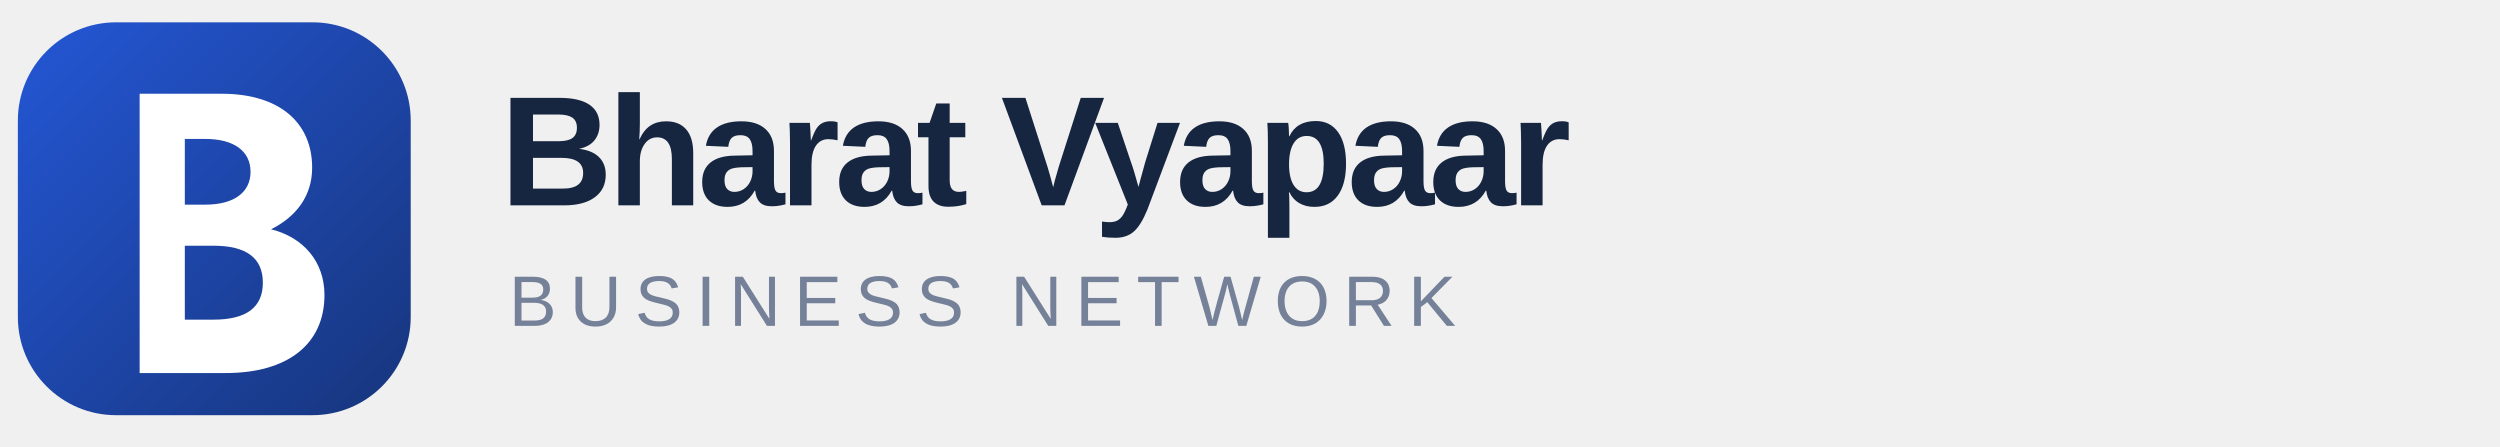
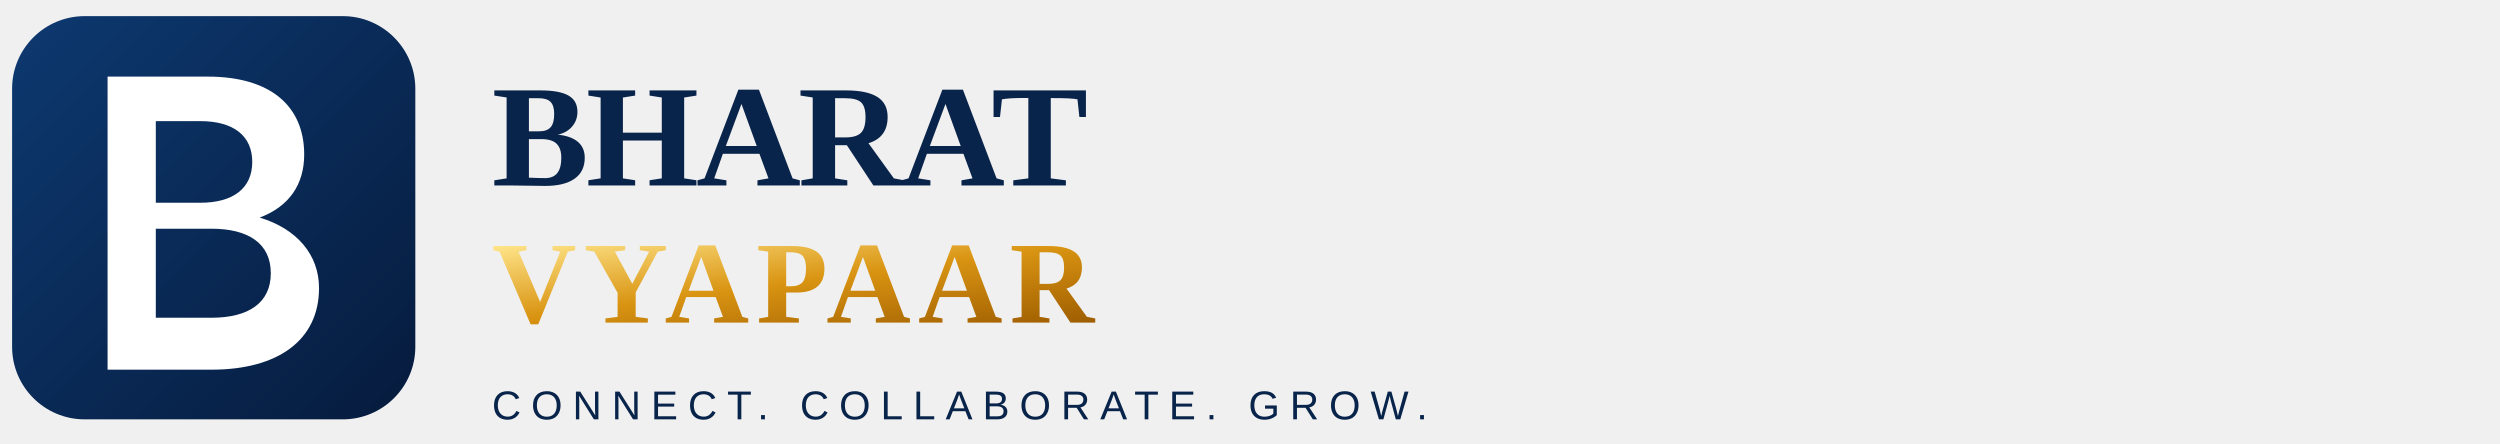
- <svg xmlns="http://www.w3.org/2000/svg" width="560" height="100" viewBox="0 0 560 100" role="img" aria-labelledby="title">
+ <svg xmlns="http://www.w3.org/2000/svg" width="620" height="110" viewBox="0 0 620 110" role="img" aria-labelledby="title">
  <defs>
-     <linearGradient id="g" x1="0" y1="0" x2="1" y2="1">
-       <stop offset="0" stop-color="#2457d6" />
-       <stop offset="1" stop-color="#17357c" />
+     <linearGradient id="navy" x1="0" y1="0" x2="1" y2="1">
+       <stop offset="0" stop-color="#0d3970" />
+       <stop offset="1" stop-color="#061b3d" />
+     </linearGradient>
+     <linearGradient id="gold" x1="0" y1="0" x2="1" y2="1">
+       <stop offset="0" stop-color="#ffe58a" />
+       <stop offset=".48" stop-color="#d99412" />
+       <stop offset="1" stop-color="#9d5c00" />
    </linearGradient>
  </defs>
-   <rect x="4" y="5" width="88" height="88" rx="22" fill="url(#g)" />
-   <path d="M34 25h20c14 0 22 7 22 18 0 7-4 12-10 15 8 2 13 8 13 16 0 12-9 19-24 19H34V25zm16 27c7 0 11-3 11-8s-4-8-11-8h-5v16h5zm2 28c8 0 12-3 12-9s-4-9-12-9h-7v18h7z" fill="#fff" transform="translate(0 -2) scale(.92)" />
-   <text x="112" y="46" font-family="Arial, Helvetica, sans-serif" font-size="35" font-weight="700" letter-spacing="-1.2" fill="#172640">Bharat Vyapaar</text>
-   <text x="114" y="73" font-family="Arial, Helvetica, sans-serif" font-size="16" font-weight="500" letter-spacing="3" fill="#758198">BUSINESS NETWORK</text>
+   <rect x="3" y="4" width="100" height="100" rx="18" fill="url(#navy)" />
+   <path d="M29 25h27c17 0 26 8 26 21 0 8-4 14-12 17 10 3 16 10 16 19 0 14-11 22-29 22H29V25zm25 34c9 0 14-4 14-11s-5-11-14-11H42v22h12zm3 31c10 0 16-4 16-12s-6-12-16-12H42v24h15z" fill="#fff" transform="translate(0 -4) scale(.92)" />
+   <text x="122" y="46" font-family="Georgia, 'Times New Roman', serif" font-size="36" font-weight="700" letter-spacing="-.7" fill="#09244a">BHARAT</text>
+   <text x="122" y="80" font-family="Georgia, 'Times New Roman', serif" font-size="29" font-weight="700" letter-spacing="1.8" fill="url(#gold)">VYAPAAR</text>
+   <path d="M122 88h120 M385 88h115" stroke="url(#gold)" stroke-width="2.5" />
+   <text x="122" y="104" font-family="Arial, Helvetica, sans-serif" font-size="10" letter-spacing="2.5" fill="#09244a">CONNECT. COLLABORATE. GROW.</text>
</svg>
